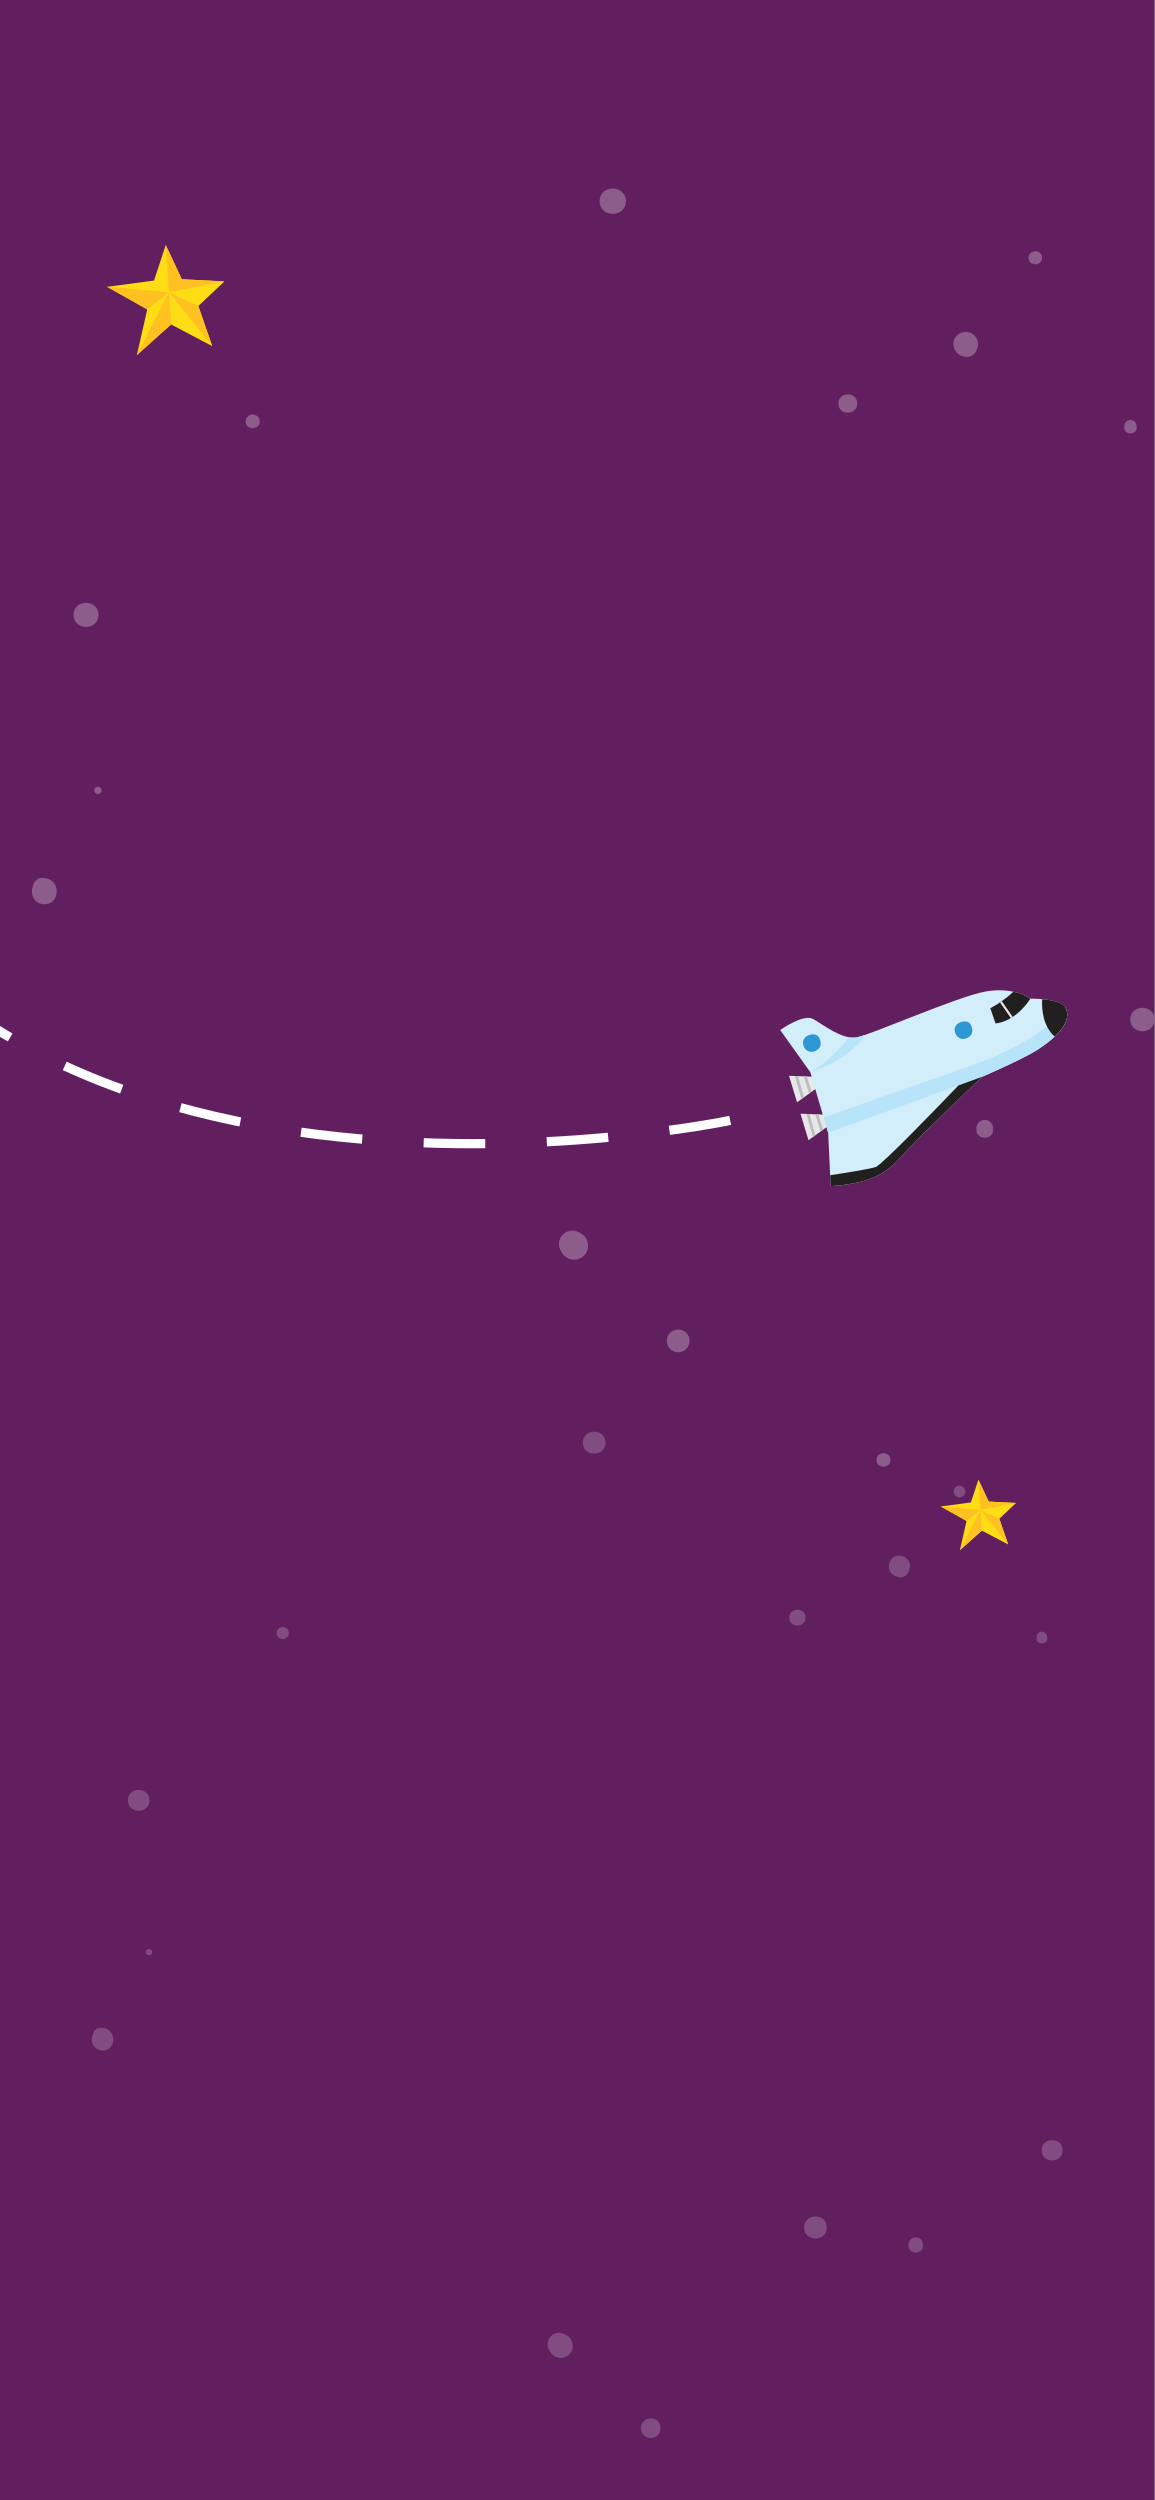
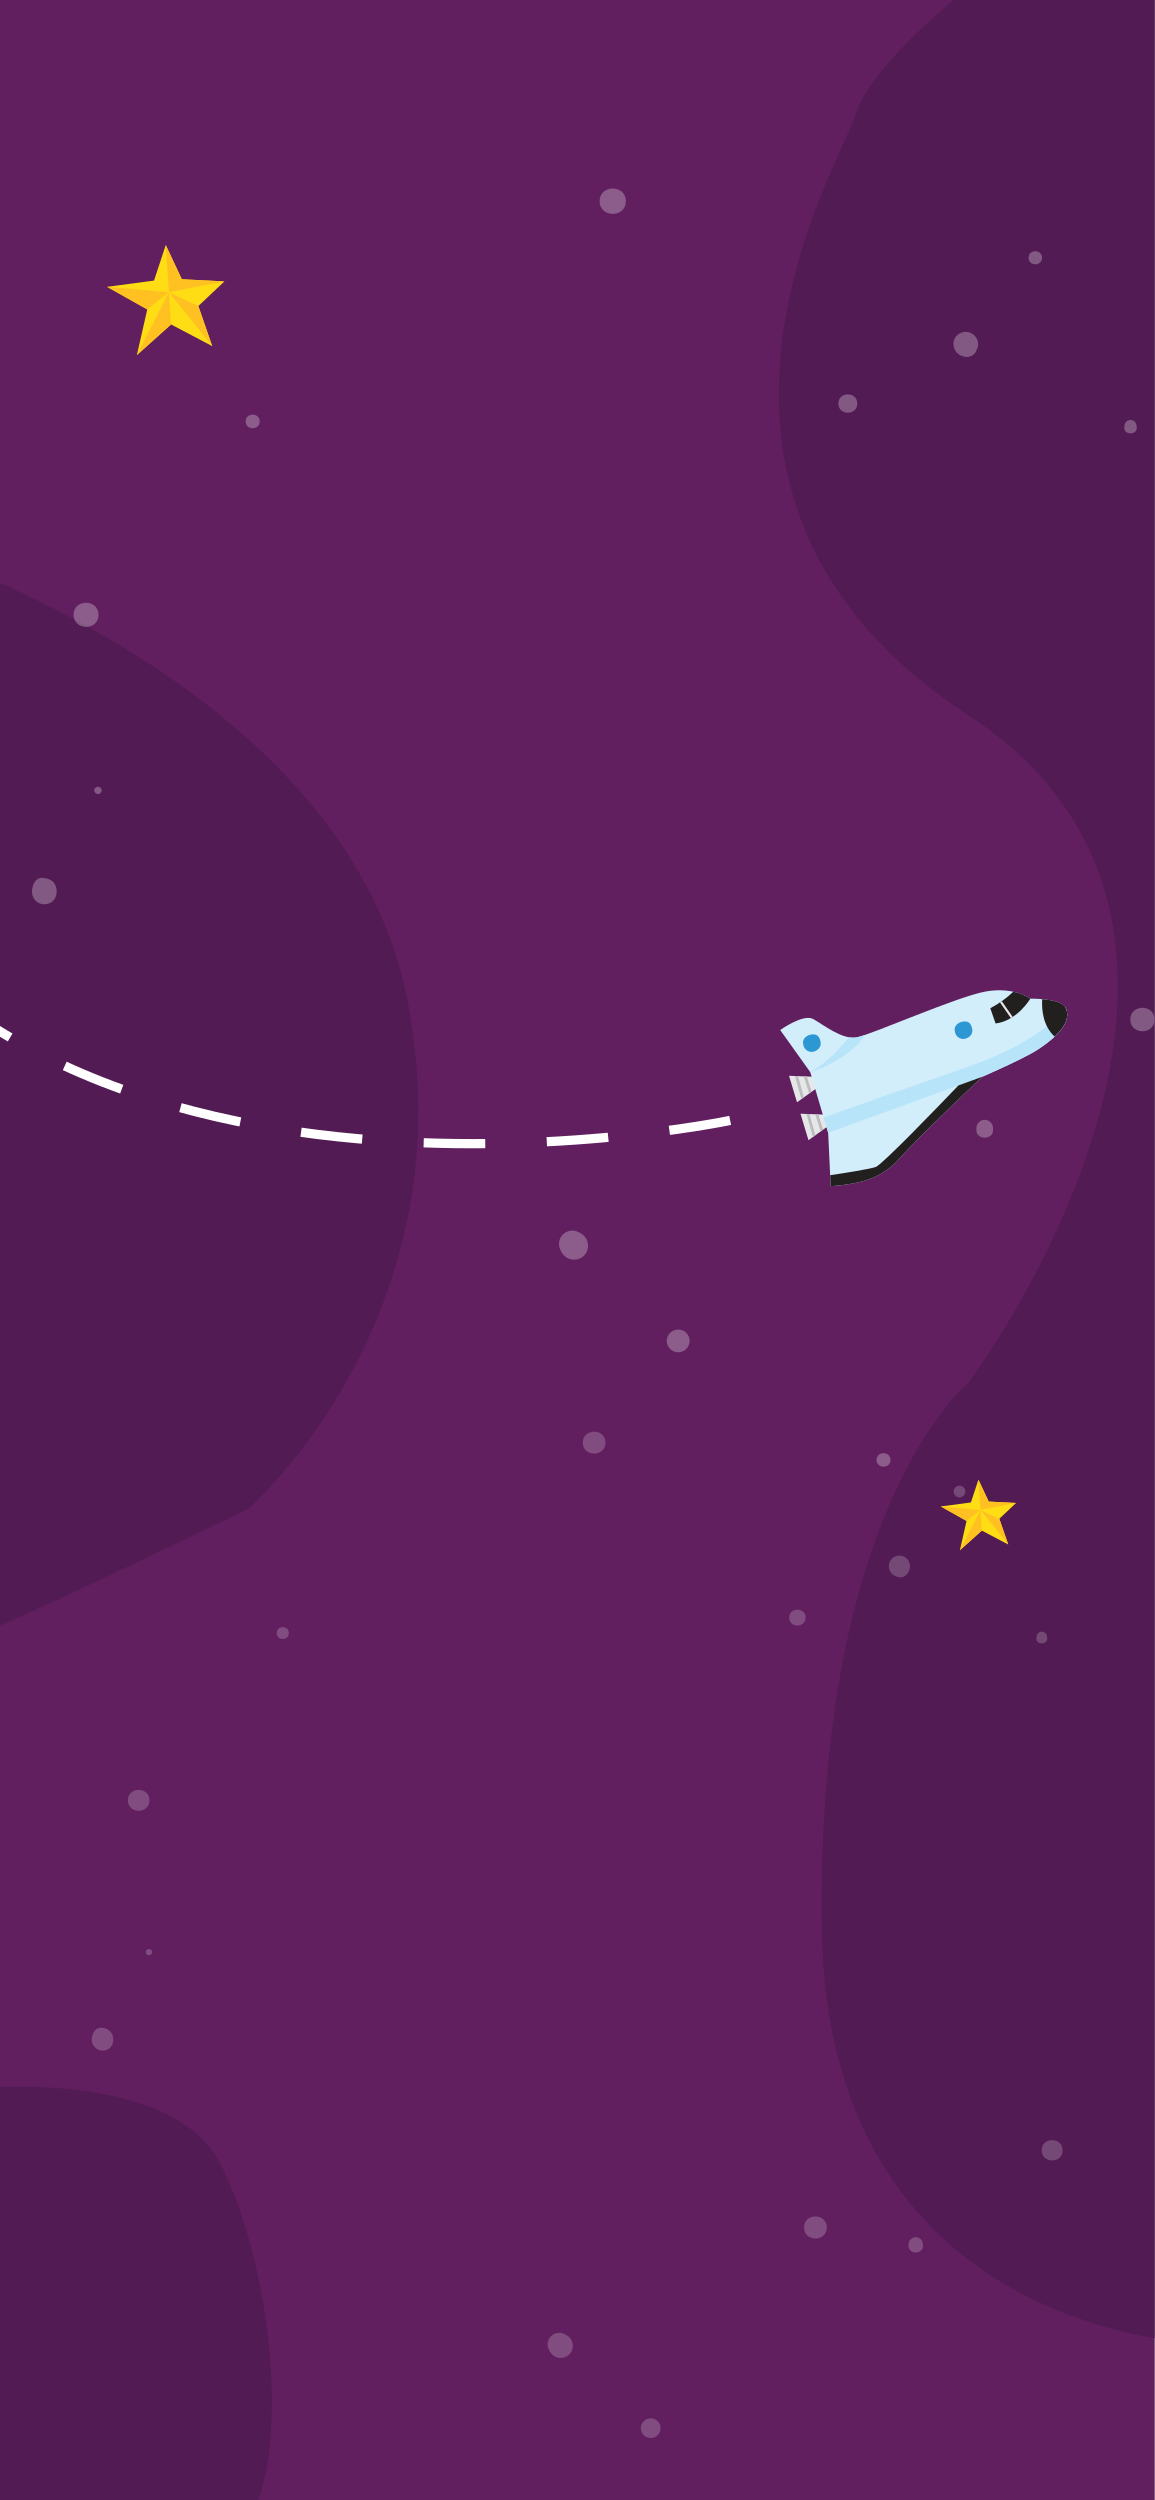
<svg xmlns="http://www.w3.org/2000/svg" width="375" height="812" viewBox="0 0 375 812">
  <defs>
    <clipPath id="clip-path">
      <path id="Tracé_11937" data-name="Tracé 11937" d="M0,42.557H364.611V-372.584H0Z" transform="translate(0 372.584)" fill="none" />
    </clipPath>
    <clipPath id="clip-path-2">
      <path id="Tracé_11937-2" data-name="Tracé 11937" d="M0-13.6H315.293V-372.584H0Z" transform="translate(0 372.584)" fill="none" />
    </clipPath>
-     <clipPath id="clip-bg">
+     <clipPath id="clip-HOMEPAGE_1_1">
      <rect width="375" height="812" />
    </clipPath>
  </defs>
-   <g id="bg" clip-path="url(#clip-bg)">
+   <g id="HOMEPAGE_1_1" data-name="HOMEPAGE 1 – 1" clip-path="url(#clip-HOMEPAGE_1_1)">
    <rect width="375" height="812" fill="#8e8e8e" />
    <rect id="Rectangle_543" data-name="Rectangle 543" width="375" height="812" fill="#611f5f" />
-     <g id="petite-planet">
-       <g id="Groupe_999" data-name="Groupe 999" transform="translate(10.389 433.817)" opacity="0.272">
-         <g id="Groupe_997" data-name="Groupe 997" transform="translate(0 -372.584)" clip-path="url(#clip-path)">
-           <g id="Groupe_982" data-name="Groupe 982" transform="translate(354.776 75.189)">
-             <path id="Tracé_11922" data-name="Tracé 11922" d="M.414.244C.4.082.384-.078.367-.239a1.97,1.97,0,0,0-3.938,0c-.016.162-.03.321-.047.484-.254,2.6,4.285,2.6,4.032,0" transform="translate(3.628 2.14)" fill="#fff" />
-           </g>
-           <g id="Groupe_983" data-name="Groupe 983" transform="translate(261.906 66.863)">
-             <path id="Tracé_11923" data-name="Tracé 11923" d="M.632.305c0-3.972-6.162-3.972-6.162,0S.632,4.279.632.305" transform="translate(5.53 2.674)" fill="#fff" />
-           </g>
-           <g id="Groupe_984" data-name="Groupe 984" transform="translate(323.679 20.358)">
-             <path id="Tracé_11924" data-name="Tracé 11924" d="M.45.218c0-2.835-4.392-2.835-4.392,0S.45,3.053.45.218" transform="translate(3.942 1.908)" fill="#fff" />
-           </g>
-           <g id="Groupe_985" data-name="Groupe 985" transform="translate(306.723 302.573)">
-             <path id="Tracé_11925" data-name="Tracé 11925" d="M.558.317C.552.158.547,0,.54-.166a2.7,2.7,0,0,0-5.4,0C-4.87,0-4.875.158-4.881.317-5,3.827.679,3.827.558.317" transform="translate(4.883 2.777)" fill="#fff" />
-           </g>
-           <g id="Groupe_986" data-name="Groupe 986" transform="translate(206.177 370.601)">
-             <path id="Tracé_11926" data-name="Tracé 11926" d="M.052.186a3.7,3.7,0,0,0,0,3.749,3.744,3.744,0,0,0,5.835.752,3.756,3.756,0,0,0,0-5.257A3.744,3.744,0,0,0,.052.186" transform="translate(0.458 1.63)" fill="#fff" />
-           </g>
-           <g id="Groupe_987" data-name="Groupe 987" transform="translate(267.469 294.763)">
-             <path id="Tracé_11927" data-name="Tracé 11927" d="M.878.424c0-5.521-8.563-5.521-8.563,0S.878,5.947.878.424" transform="translate(7.685 3.716)" fill="#fff" />
-           </g>
-           <g id="Groupe_988" data-name="Groupe 988" transform="translate(274.318 410.76)">
-             <path id="Tracé_11928" data-name="Tracé 11928" d="M.464.225c0-2.92-4.53-2.92-4.53,0s4.53,2.92,4.53,0" transform="translate(4.066 1.966)" fill="#fff" />
-           </g>
-           <g id="Groupe_989" data-name="Groupe 989" transform="translate(356.726 266.095)">
-             <path id="Tracé_11929" data-name="Tracé 11929" d="M.808.391c0-5.081-7.885-5.081-7.885,0S.808,5.476.808.391" transform="translate(7.077 3.42)" fill="#fff" />
-           </g>
-           <g id="Groupe_990" data-name="Groupe 990" transform="translate(13.505 134.541)">
-             <path id="Tracé_11930" data-name="Tracé 11930" d="M.831.4c0-5.229-8.109-5.229-8.109,0S.831,5.631.831.4" transform="translate(7.278 3.52)" fill="#fff" />
-           </g>
-           <g id="Groupe_991" data-name="Groupe 991" transform="translate(20.204 194.303)">
-             <path id="Tracé_11931" data-name="Tracé 11931" d="M.251.121a1.223,1.223,0,0,0-2.445,0,1.223,1.223,0,0,0,2.445,0" transform="translate(2.194 1.063)" fill="#fff" />
-           </g>
-           <g id="Groupe_992" data-name="Groupe 992" transform="translate(0 223.879)">
-             <path id="Tracé_11932" data-name="Tracé 11932" d="M.778.245C.059-1.386-1.541-1.943-3.161-2.126c-2.783-.313-4.261,3.2-3.057,5.326.033.059.069.121.1.183q-.249-.919-.5-1.84c-.006.065-.01.129-.016.194.172-.64.344-1.277.517-1.916a1.906,1.906,0,0,0-.23.425c-1.325,2.75.245,6.2,3.56,6.2C.61,6.445,2,3.006.778.245" transform="translate(6.811 2.146)" fill="#fff" />
-           </g>
-           <g id="Groupe_993" data-name="Groupe 993" transform="translate(69.396 73.428)">
-             <path id="Tracé_11933" data-name="Tracé 11933" d="M.469.227c0-2.952-4.576-2.952-4.576,0S.469,3.176.469.227" transform="translate(4.107 1.987)" fill="#fff" />
-           </g>
-           <g id="Groupe_994" data-name="Groupe 994" transform="translate(299.289 46.549)">
-             <path id="Tracé_11934" data-name="Tracé 11934" d="M.773.6c-.205.572-.1.332.322-.718A4.051,4.051,0,0,0,.689-3.227,4.074,4.074,0,0,0-4.827-4.675C-8.486-2.532-6.585,3.176-2.408,2.8Q-4.056,1.55-5.7.3c.032.1.065.2.1.3A3.334,3.334,0,0,0,.773.6" transform="translate(6.771 5.214)" fill="#fff" />
-           </g>
-           <g id="Groupe_995" data-name="Groupe 995" transform="translate(184.372 0)">
-             <path id="Tracé_11935" data-name="Tracé 11935" d="M.873.422c0-5.493-8.518-5.493-8.518,0S.873,5.914.873.422" transform="translate(7.645 3.698)" fill="#fff" />
-           </g>
-           <g id="Groupe_996" data-name="Groupe 996" transform="translate(171.161 338.456)">
-             <path id="Tracé_11936" data-name="Tracé 11936" d="M.74.1C.487-.049.227-.192-.038-.321a4.347,4.347,0,0,0-5.9,5.905c.129.262.27.519.419.773a4.616,4.616,0,0,0,7.187.926A4.618,4.618,0,0,0,.74.1" transform="translate(6.475 0.857)" fill="#fff" />
-           </g>
+     <path id="Tracé_11920" data-name="Tracé 11920" d="M-1146.623-2068.194s-42.606-17.336-67.657,0-49.5,40.732-52.972,53.687-72.788,123.339,36.633,194.766,0,217.026,0,217.026-49.288,39.354-47.512,176.72,130.055,135.711,130.055,135.711Z" transform="translate(1545.035 2052)" fill="#521b53" />
+     <path id="Tracé_11921" data-name="Tracé 11921" d="M-1620.73-2090.614s142.373,43.628,163.024,146.609-51.288,165.971-51.288,165.971-75.907,37.144-92.978,43.087,0,145.571,0,145.571,67.394-7.758,83.669,24.171,23.19,91.778,9.31,116.152-195.962,0-195.962,0Z" transform="translate(1589.857 2267.936)" fill="#521b53" />
+     <g id="Groupe_999" data-name="Groupe 999" transform="translate(10.389 433.817)" opacity="0.272">
+       <g id="Groupe_997" data-name="Groupe 997" transform="translate(0 -372.584)" clip-path="url(#clip-path)">
+         <g id="Groupe_982" data-name="Groupe 982" transform="translate(354.776 75.189)">
+           <path id="Tracé_11922" data-name="Tracé 11922" d="M.414.244C.4.082.384-.078.367-.239a1.97,1.97,0,0,0-3.938,0c-.016.162-.03.321-.047.484-.254,2.6,4.285,2.6,4.032,0" transform="translate(3.628 2.14)" fill="#fff" />
        </g>
-       </g>
-       <g id="Groupe_1000" data-name="Groupe 1000" transform="translate(29.853 837.595)" opacity="0.202">
-         <g id="Groupe_997-2" data-name="Groupe 997" transform="translate(0 -372.584)" clip-path="url(#clip-path-2)">
-           <g id="Groupe_982-2" data-name="Groupe 982" transform="translate(306.789 65.019)">
-             <path id="Tracé_11922-2" data-name="Tracé 11922" d="M-.132-.078C-.146-.219-.158-.357-.174-.5a1.7,1.7,0,0,0-3.405,0c-.013.14-.026.277-.04.418C-3.839,2.17.086,2.17-.132-.078" transform="translate(3.628 2.14)" fill="#fff" />
-           </g>
-           <g id="Groupe_983-2" data-name="Groupe 983" transform="translate(226.481 57.819)">
-             <path id="Tracé_11923-2" data-name="Tracé 11923" d="M-.2-.1c0-3.435-5.328-3.435-5.328,0S-.2,3.338-.2-.1" transform="translate(5.53 2.674)" fill="#fff" />
-           </g>
-           <g id="Groupe_984-2" data-name="Groupe 984" transform="translate(279.898 17.604)">
-             <path id="Tracé_11924-2" data-name="Tracé 11924" d="M-.144-.07a1.9,1.9,0,0,0-3.8,0,1.9,1.9,0,0,0,3.8,0" transform="translate(3.942 1.908)" fill="#fff" />
-           </g>
-           <g id="Groupe_985-2" data-name="Groupe 985" transform="translate(265.235 261.646)">
-             <path id="Tracé_11925-2" data-name="Tracé 11925" d="M-.178-.1c0-.138-.01-.276-.015-.418a2.337,2.337,0,0,0-4.672,0c-.006.143-.011.28-.015.418-.1,3.035,4.808,3.035,4.7,0" transform="translate(4.883 2.777)" fill="#fff" />
-           </g>
-           <g id="Groupe_986-2" data-name="Groupe 986" transform="translate(178.289 320.473)">
-             <path id="Tracé_11926-2" data-name="Tracé 11926" d="M-.017-.059a3.2,3.2,0,0,0,0,3.242,3.237,3.237,0,0,0,5.046.65,3.248,3.248,0,0,0,0-4.546A3.238,3.238,0,0,0-.017-.059" transform="translate(0.458 1.63)" fill="#fff" />
-           </g>
-           <g id="Groupe_987-2" data-name="Groupe 987" transform="translate(231.29 254.893)">
-             <path id="Tracé_11927-2" data-name="Tracé 11927" d="M-.28-.136c0-4.774-7.4-4.774-7.4,0s7.4,4.775,7.4,0" transform="translate(7.685 3.716)" fill="#fff" />
-           </g>
-           <g id="Groupe_988-2" data-name="Groupe 988" transform="translate(237.213 355.2)">
-             <path id="Tracé_11928-2" data-name="Tracé 11928" d="M-.148-.072c0-2.525-3.918-2.525-3.918,0s3.918,2.525,3.918,0" transform="translate(4.066 1.966)" fill="#fff" />
-           </g>
-           <g id="Groupe_989-2" data-name="Groupe 989" transform="translate(308.475 230.103)">
-             <path id="Tracé_11929-2" data-name="Tracé 11929" d="M-.258-.125c0-4.394-6.819-4.394-6.819,0s6.819,4.4,6.819,0" transform="translate(7.077 3.42)" fill="#fff" />
-           </g>
-           <g id="Groupe_990-2" data-name="Groupe 990" transform="translate(11.678 116.343)">
-             <path id="Tracé_11930-2" data-name="Tracé 11930" d="M-.266-.128c0-4.522-7.012-4.522-7.012,0s7.012,4.522,7.012,0" transform="translate(7.278 3.52)" fill="#fff" />
-           </g>
-           <g id="Groupe_991-2" data-name="Groupe 991" transform="translate(17.471 168.022)">
-             <path id="Tracé_11931-2" data-name="Tracé 11931" d="M-.08-.039a1.058,1.058,0,0,0-2.114,0,1.058,1.058,0,0,0,2.114,0" transform="translate(2.194 1.063)" fill="#fff" />
-           </g>
-           <g id="Groupe_992-2" data-name="Groupe 992" transform="translate(0 193.597)">
-             <path id="Tracé_11932-2" data-name="Tracé 11932" d="M-.249-.078a3.848,3.848,0,0,0-3.406-2.05C-6.061-2.4-7.339.641-6.3,2.477c.029.051.06.105.089.158q-.215-.795-.431-1.591c0,.056-.009.112-.013.168.148-.553.3-1.1.447-1.657a1.648,1.648,0,0,0-.2.367A3.606,3.606,0,0,0-3.327,5.283C-.394,5.283.806,2.309-.249-.078" transform="translate(6.811 2.146)" fill="#fff" />
-           </g>
-           <g id="Groupe_993-2" data-name="Groupe 993" transform="translate(60.009 63.496)">
-             <path id="Tracé_11933-2" data-name="Tracé 11933" d="M-.15-.072c0-2.552-3.957-2.552-3.957,0s3.957,2.55,3.957,0" transform="translate(4.107 1.987)" fill="#fff" />
-           </g>
-           <g id="Groupe_994-2" data-name="Groupe 994" transform="translate(258.807 40.252)">
-             <path id="Tracé_11934-2" data-name="Tracé 11934" d="M-.247-.19C-.424.3-.334.1.031-.811A3.5,3.5,0,0,0-.32-3.5,3.523,3.523,0,0,0-5.09-4.748,3.5,3.5,0,0,0-3,1.717Q-4.423.635-5.845-.447l.084.257a2.883,2.883,0,0,0,5.514,0" transform="translate(6.771 5.214)" fill="#fff" />
-           </g>
-           <g id="Groupe_995-2" data-name="Groupe 995" transform="translate(159.434 0)">
-             <path id="Tracé_11935-2" data-name="Tracé 11935" d="M-.279-.135c0-4.75-7.366-4.75-7.366,0s7.366,4.749,7.366,0" transform="translate(7.645 3.698)" fill="#fff" />
-           </g>
-           <g id="Groupe_996-2" data-name="Groupe 996" transform="translate(148.01 292.676)">
-             <path id="Tracé_11936-2" data-name="Tracé 11936" d="M-.236-.031C-.455-.158-.68-.282-.909-.394a3.759,3.759,0,0,0-5.1,5.107c.112.226.233.449.362.669a3.992,3.992,0,0,0,6.215.8,3.993,3.993,0,0,0-.8-6.214" transform="translate(6.475 0.857)" fill="#fff" />
-           </g>
+         <g id="Groupe_983" data-name="Groupe 983" transform="translate(261.906 66.863)">
+           <path id="Tracé_11923" data-name="Tracé 11923" d="M.632.305c0-3.972-6.162-3.972-6.162,0S.632,4.279.632.305" transform="translate(5.53 2.674)" fill="#fff" />
+         </g>
+         <g id="Groupe_984" data-name="Groupe 984" transform="translate(323.679 20.358)">
+           <path id="Tracé_11924" data-name="Tracé 11924" d="M.45.218c0-2.835-4.392-2.835-4.392,0S.45,3.053.45.218" transform="translate(3.942 1.908)" fill="#fff" />
+         </g>
+         <g id="Groupe_985" data-name="Groupe 985" transform="translate(306.723 302.573)">
+           <path id="Tracé_11925" data-name="Tracé 11925" d="M.558.317C.552.158.547,0,.54-.166a2.7,2.7,0,0,0-5.4,0C-4.87,0-4.875.158-4.881.317-5,3.827.679,3.827.558.317" transform="translate(4.883 2.777)" fill="#fff" />
+         </g>
+         <g id="Groupe_986" data-name="Groupe 986" transform="translate(206.177 370.601)">
+           <path id="Tracé_11926" data-name="Tracé 11926" d="M.052.186a3.7,3.7,0,0,0,0,3.749,3.744,3.744,0,0,0,5.835.752,3.756,3.756,0,0,0,0-5.257A3.744,3.744,0,0,0,.052.186" transform="translate(0.458 1.63)" fill="#fff" />
+         </g>
+         <g id="Groupe_987" data-name="Groupe 987" transform="translate(267.469 294.763)">
+           <path id="Tracé_11927" data-name="Tracé 11927" d="M.878.424c0-5.521-8.563-5.521-8.563,0S.878,5.947.878.424" transform="translate(7.685 3.716)" fill="#fff" />
+         </g>
+         <g id="Groupe_988" data-name="Groupe 988" transform="translate(274.318 410.76)">
+           <path id="Tracé_11928" data-name="Tracé 11928" d="M.464.225c0-2.92-4.53-2.92-4.53,0s4.53,2.92,4.53,0" transform="translate(4.066 1.966)" fill="#fff" />
+         </g>
+         <g id="Groupe_989" data-name="Groupe 989" transform="translate(356.726 266.095)">
+           <path id="Tracé_11929" data-name="Tracé 11929" d="M.808.391c0-5.081-7.885-5.081-7.885,0S.808,5.476.808.391" transform="translate(7.077 3.42)" fill="#fff" />
+         </g>
+         <g id="Groupe_990" data-name="Groupe 990" transform="translate(13.505 134.541)">
+           <path id="Tracé_11930" data-name="Tracé 11930" d="M.831.4c0-5.229-8.109-5.229-8.109,0S.831,5.631.831.4" transform="translate(7.278 3.52)" fill="#fff" />
+         </g>
+         <g id="Groupe_991" data-name="Groupe 991" transform="translate(20.204 194.303)">
+           <path id="Tracé_11931" data-name="Tracé 11931" d="M.251.121a1.223,1.223,0,0,0-2.445,0,1.223,1.223,0,0,0,2.445,0" transform="translate(2.194 1.063)" fill="#fff" />
+         </g>
+         <g id="Groupe_992" data-name="Groupe 992" transform="translate(0 223.879)">
+           <path id="Tracé_11932" data-name="Tracé 11932" d="M.778.245C.059-1.386-1.541-1.943-3.161-2.126c-2.783-.313-4.261,3.2-3.057,5.326.033.059.069.121.1.183q-.249-.919-.5-1.84c-.006.065-.01.129-.016.194.172-.64.344-1.277.517-1.916a1.906,1.906,0,0,0-.23.425c-1.325,2.75.245,6.2,3.56,6.2C.61,6.445,2,3.006.778.245" transform="translate(6.811 2.146)" fill="#fff" />
+         </g>
+         <g id="Groupe_993" data-name="Groupe 993" transform="translate(69.396 73.428)">
+           <path id="Tracé_11933" data-name="Tracé 11933" d="M.469.227c0-2.952-4.576-2.952-4.576,0S.469,3.176.469.227" transform="translate(4.107 1.987)" fill="#fff" />
+         </g>
+         <g id="Groupe_994" data-name="Groupe 994" transform="translate(299.289 46.549)">
+           <path id="Tracé_11934" data-name="Tracé 11934" d="M.773.6c-.205.572-.1.332.322-.718A4.051,4.051,0,0,0,.689-3.227,4.074,4.074,0,0,0-4.827-4.675C-8.486-2.532-6.585,3.176-2.408,2.8Q-4.056,1.55-5.7.3c.032.1.065.2.1.3A3.334,3.334,0,0,0,.773.6" transform="translate(6.771 5.214)" fill="#fff" />
+         </g>
+         <g id="Groupe_995" data-name="Groupe 995" transform="translate(184.372 0)">
+           <path id="Tracé_11935" data-name="Tracé 11935" d="M.873.422c0-5.493-8.518-5.493-8.518,0S.873,5.914.873.422" transform="translate(7.645 3.698)" fill="#fff" />
+         </g>
+         <g id="Groupe_996" data-name="Groupe 996" transform="translate(171.161 338.456)">
+           <path id="Tracé_11936" data-name="Tracé 11936" d="M.74.1C.487-.049.227-.192-.038-.321a4.347,4.347,0,0,0-5.9,5.905c.129.262.27.519.419.773a4.616,4.616,0,0,0,7.187.926A4.618,4.618,0,0,0,.74.1" transform="translate(6.475 0.857)" fill="#fff" />
        </g>
      </g>
    </g>
-     <g id="avion" transform="translate(-610.373 309.659) rotate(-11)">
+     <g id="Groupe_1000" data-name="Groupe 1000" transform="translate(29.853 837.595)" opacity="0.202">
+       <g id="Groupe_997-2" data-name="Groupe 997" transform="translate(0 -372.584)" clip-path="url(#clip-path-2)">
+         <g id="Groupe_982-2" data-name="Groupe 982" transform="translate(306.789 65.019)">
+           <path id="Tracé_11922-2" data-name="Tracé 11922" d="M-.132-.078C-.146-.219-.158-.357-.174-.5a1.7,1.7,0,0,0-3.405,0c-.013.14-.026.277-.04.418C-3.839,2.17.086,2.17-.132-.078" transform="translate(3.628 2.14)" fill="#fff" />
+         </g>
+         <g id="Groupe_983-2" data-name="Groupe 983" transform="translate(226.481 57.819)">
+           <path id="Tracé_11923-2" data-name="Tracé 11923" d="M-.2-.1c0-3.435-5.328-3.435-5.328,0S-.2,3.338-.2-.1" transform="translate(5.53 2.674)" fill="#fff" />
+         </g>
+         <g id="Groupe_984-2" data-name="Groupe 984" transform="translate(279.898 17.604)">
+           <path id="Tracé_11924-2" data-name="Tracé 11924" d="M-.144-.07a1.9,1.9,0,0,0-3.8,0,1.9,1.9,0,0,0,3.8,0" transform="translate(3.942 1.908)" fill="#fff" />
+         </g>
+         <g id="Groupe_985-2" data-name="Groupe 985" transform="translate(265.235 261.646)">
+           <path id="Tracé_11925-2" data-name="Tracé 11925" d="M-.178-.1c0-.138-.01-.276-.015-.418a2.337,2.337,0,0,0-4.672,0c-.006.143-.011.28-.015.418-.1,3.035,4.808,3.035,4.7,0" transform="translate(4.883 2.777)" fill="#fff" />
+         </g>
+         <g id="Groupe_986-2" data-name="Groupe 986" transform="translate(178.289 320.473)">
+           <path id="Tracé_11926-2" data-name="Tracé 11926" d="M-.017-.059a3.2,3.2,0,0,0,0,3.242,3.237,3.237,0,0,0,5.046.65,3.248,3.248,0,0,0,0-4.546A3.238,3.238,0,0,0-.017-.059" transform="translate(0.458 1.63)" fill="#fff" />
+         </g>
+         <g id="Groupe_987-2" data-name="Groupe 987" transform="translate(231.29 254.893)">
+           <path id="Tracé_11927-2" data-name="Tracé 11927" d="M-.28-.136c0-4.774-7.4-4.774-7.4,0s7.4,4.775,7.4,0" transform="translate(7.685 3.716)" fill="#fff" />
+         </g>
+         <g id="Groupe_988-2" data-name="Groupe 988" transform="translate(237.213 355.2)">
+           <path id="Tracé_11928-2" data-name="Tracé 11928" d="M-.148-.072c0-2.525-3.918-2.525-3.918,0s3.918,2.525,3.918,0" transform="translate(4.066 1.966)" fill="#fff" />
+         </g>
+         <g id="Groupe_989-2" data-name="Groupe 989" transform="translate(308.475 230.103)">
+           <path id="Tracé_11929-2" data-name="Tracé 11929" d="M-.258-.125c0-4.394-6.819-4.394-6.819,0s6.819,4.4,6.819,0" transform="translate(7.077 3.42)" fill="#fff" />
+         </g>
+         <g id="Groupe_990-2" data-name="Groupe 990" transform="translate(11.678 116.343)">
+           <path id="Tracé_11930-2" data-name="Tracé 11930" d="M-.266-.128c0-4.522-7.012-4.522-7.012,0s7.012,4.522,7.012,0" transform="translate(7.278 3.52)" fill="#fff" />
+         </g>
+         <g id="Groupe_991-2" data-name="Groupe 991" transform="translate(17.471 168.022)">
+           <path id="Tracé_11931-2" data-name="Tracé 11931" d="M-.08-.039a1.058,1.058,0,0,0-2.114,0,1.058,1.058,0,0,0,2.114,0" transform="translate(2.194 1.063)" fill="#fff" />
+         </g>
+         <g id="Groupe_992-2" data-name="Groupe 992" transform="translate(0 193.597)">
+           <path id="Tracé_11932-2" data-name="Tracé 11932" d="M-.249-.078a3.848,3.848,0,0,0-3.406-2.05C-6.061-2.4-7.339.641-6.3,2.477c.029.051.06.105.089.158q-.215-.795-.431-1.591c0,.056-.009.112-.013.168.148-.553.3-1.1.447-1.657a1.648,1.648,0,0,0-.2.367A3.606,3.606,0,0,0-3.327,5.283C-.394,5.283.806,2.309-.249-.078" transform="translate(6.811 2.146)" fill="#fff" />
+         </g>
+         <g id="Groupe_993-2" data-name="Groupe 993" transform="translate(60.009 63.496)">
+           <path id="Tracé_11933-2" data-name="Tracé 11933" d="M-.15-.072c0-2.552-3.957-2.552-3.957,0s3.957,2.55,3.957,0" transform="translate(4.107 1.987)" fill="#fff" />
+         </g>
+         <g id="Groupe_994-2" data-name="Groupe 994" transform="translate(258.807 40.252)">
+           <path id="Tracé_11934-2" data-name="Tracé 11934" d="M-.247-.19C-.424.3-.334.1.031-.811A3.5,3.5,0,0,0-.32-3.5,3.523,3.523,0,0,0-5.09-4.748,3.5,3.5,0,0,0-3,1.717Q-4.423.635-5.845-.447l.084.257a2.883,2.883,0,0,0,5.514,0" transform="translate(6.771 5.214)" fill="#fff" />
+         </g>
+         <g id="Groupe_995-2" data-name="Groupe 995" transform="translate(159.434 0)">
+           <path id="Tracé_11935-2" data-name="Tracé 11935" d="M-.279-.135c0-4.75-7.366-4.75-7.366,0s7.366,4.749,7.366,0" transform="translate(7.645 3.698)" fill="#fff" />
+         </g>
+         <g id="Groupe_996-2" data-name="Groupe 996" transform="translate(148.01 292.676)">
+           <path id="Tracé_11936-2" data-name="Tracé 11936" d="M-.236-.031C-.455-.158-.68-.282-.909-.394a3.759,3.759,0,0,0-5.1,5.107c.112.226.233.449.362.669a3.992,3.992,0,0,0,6.215.8,3.993,3.993,0,0,0-.8-6.214" transform="translate(6.475 0.857)" fill="#fff" />
+         </g>
+       </g>
+     </g>
+     <g id="Groupe_1007" data-name="Groupe 1007" transform="translate(-610.373 309.659) rotate(-11)">
      <g id="Groupe_1005" data-name="Groupe 1005">
        <g id="Groupe_1002" data-name="Groupe 1002">
          <path id="Tracé_11938" data-name="Tracé 11938" d="M851.41,209.932l-.376-3.685-7.9-1.856.911,8.95Z" fill="#e6e7e8" />
          <g id="Groupe_1001" data-name="Groupe 1001">
            <path id="Tracé_11939" data-name="Tracé 11939" d="M849.368,210.877l-.583-5.159-.979-.23.657,5.809Z" fill="#bbbdbf" />
            <path id="Tracé_11940" data-name="Tracé 11940" d="M845.64,212.6l.917-.424-.56-7.114-.968-.228Z" fill="#bbbdbf" />
          </g>
        </g>
        <g id="Groupe_1004" data-name="Groupe 1004">
          <path id="Tracé_11941" data-name="Tracé 11941" d="M852.712,222.729l-.375-3.685-7.9-1.856.91,8.95Z" fill="#e6e7e8" />
          <g id="Groupe_1003" data-name="Groupe 1003">
            <path id="Tracé_11942" data-name="Tracé 11942" d="M850.67,223.674l-.584-5.159-.979-.229.657,5.808Z" fill="#bbbdbf" />
            <path id="Tracé_11943" data-name="Tracé 11943" d="M846.943,225.4l.917-.424-.56-7.114-.968-.228Z" fill="#bbbdbf" />
          </g>
        </g>
      </g>
      <path id="Tracé_11944" data-name="Tracé 11944" d="M843.164,189.26s8.362-3.851,11.2-1.469,7.963,8.5,12.735,8.548,34.624-6.784,43.985-6.635,13.778,5.045,13.778,5.045,9.655,1.764,10.606,4.892c1.049,3.45-1.16,7.639-11.456,11.831-10.755,4.378-66.359,15.233-71.927,13.535l-1.95-20.462Z" fill="#d3eefb" />
      <path id="Tracé_11945" data-name="Tracé 11945" d="M900.112,212.714c-21.779,3.046-41.454,6.048-48.517,7.136l.491,5.157c5.568,1.7,61.172-9.157,71.927-13.535,10.3-4.192,12.505-8.381,11.456-11.831C935.469,199.641,927.4,208.9,900.112,212.714Z" fill="#b8e4fa" />
      <path id="Tracé_11946" data-name="Tracé 11946" d="M904.73,216.66s-24.255,15.357-31.044,20.628-13.4,6.135-24.106,4.878l2.506-17.159Z" fill="#d3eefb" />
      <path id="Tracé_11947" data-name="Tracé 11947" d="M935.469,199.641c-.553-1.818-4.042-3.174-6.871-3.992-.855,3.362-1.4,8.568,1.658,12.715C935.2,205.246,936.258,202.235,935.469,199.641Z" fill="#221f1f" />
      <g id="Groupe_1006" data-name="Groupe 1006">
        <path id="Tracé_11948" data-name="Tracé 11948" d="M911.5,195.322l.737,5.194c7.087.5,12.623-5.767,12.623-5.767a15.429,15.429,0,0,0-5-3.249A33.678,33.678,0,0,1,911.5,195.322Z" fill="#221f1f" />
        <path id="Tracé_11949" data-name="Tracé 11949" d="M917.443,199.74c.222-.08.44-.165.655-.253l-2.5-5.679c-.219.094-.435.186-.646.273Z" fill="#e6e7e8" />
      </g>
      <path id="Tracé_11950" data-name="Tracé 11950" d="M896.559,217.955c-7.883,5.574-29.209,20.538-31.419,20.883-1.983.31-10.556,0-15.046-.192l-.514,3.52c10.7,1.257,17.317.4,24.106-4.878S904.73,216.66,904.73,216.66Z" fill="#221f1f" />
      <path id="Tracé_11951" data-name="Tracé 11951" d="M851.928,192.671s-2.439.357-2.309,2.646a2.725,2.725,0,0,0,3.535,2.785c1.773-.435,2.617-2,1.919-4.069C854.444,192.173,851.928,192.671,851.928,192.671Z" fill="#2c97d3" />
      <path id="Tracé_11952" data-name="Tracé 11952" d="M901.076,197.947s-2.44.357-2.309,2.647a2.725,2.725,0,0,0,3.534,2.785c1.774-.435,2.618-2,1.92-4.07C903.592,197.449,901.076,197.947,901.076,197.947Z" fill="#2c97d3" />
      <path id="Tracé_11953" data-name="Tracé 11953" d="M870.009,196.058h0a22.5,22.5,0,0,1-2.907.281,6.876,6.876,0,0,1-2.09-.385l-.642-.014s-6.433,6.031-14.233,8.6C850.136,204.545,862.77,203.438,870.009,196.058Z" fill="#b8e4fa" />
    </g>
-     <path id="trait" d="M-1308.852-1745.936s-253.655,53.443-311.645-123.913" transform="translate(1546 2109.847)" fill="none" stroke="#fff" stroke-width="3" stroke-dasharray="20" />
-     <g id="star" transform="translate(-448.628 370.953)">
+     <path id="Tracé_11954" data-name="Tracé 11954" d="M-1308.852-1745.936s-253.655,53.443-311.645-123.913" transform="translate(1546 2109.847)" fill="none" stroke="#fff" stroke-width="3" stroke-dasharray="20" />
+     <g id="Groupe_1015" data-name="Groupe 1015" transform="translate(-448.628 370.953)">
      <path id="Tracé_11992" data-name="Tracé 11992" d="M766.421,109.643l-2.446,7.4-9.777,1.306,8.368,4.7-2.163,9.516,7.116-6.387,8.58,4.522-2.9-8.356,5.431-5.128-8.869-.452Z" fill="#ffdd15" />
      <path id="Tracé_11993" data-name="Tracé 11993" d="M768.743,109.643l.652,9.821,11.562-2.248-8.869-.452Z" transform="translate(-2.322)" fill="#ffc121" />
      <path id="Tracé_11994" data-name="Tracé 11994" d="M775.65,124.21l-6.131-2.881,9.027,11.237Z" transform="translate(-2.445 -1.865)" fill="#ffc121" />
      <path id="Tracé_11995" data-name="Tracé 11995" d="M768.252,121.33l-6.669,13.1,7.116-6.387Z" transform="translate(-1.179 -1.865)" fill="#ffc121" />
      <path id="Tracé_11996" data-name="Tracé 11996" d="M767.073,121.117,754.2,120l8.368,4.7Z" transform="translate(0 -1.653)" fill="#ffc121" />
    </g>
-     <g id="Star-2" data-name="Star" transform="translate(-719.417 -30.047)">
+     <g id="Groupe_1016" data-name="Groupe 1016" transform="translate(-719.417 -30.047)">
      <path id="Tracé_11992-2" data-name="Tracé 11992" d="M773.255,109.643l-3.813,11.533L754.2,123.212l13.046,7.334-3.371,14.836,11.094-9.958,13.378,7.05-4.514-13.028,8.467-8-13.828-.7Z" transform="translate(0)" fill="#ffdd15" />
      <path id="Tracé_11993-2" data-name="Tracé 11993" d="M768.743,109.643l1.016,15.312,18.026-3.5-13.828-.7Z" transform="translate(4.512)" fill="#ffc121" />
      <path id="Tracé_11994-2" data-name="Tracé 11994" d="M779.078,125.821l-9.559-4.491,14.073,17.519Z" transform="translate(4.753 3.625)" fill="#ffc121" />
      <path id="Tracé_11995-2" data-name="Tracé 11995" d="M771.981,121.33l-10.4,20.427,11.094-9.958Z" transform="translate(2.291 3.625)" fill="#ffc121" />
      <path id="Tracé_11996-2" data-name="Tracé 11996" d="M774.271,121.742,754.2,120l13.046,7.334Z" transform="translate(0 3.213)" fill="#ffc121" />
    </g>
  </g>
</svg>
